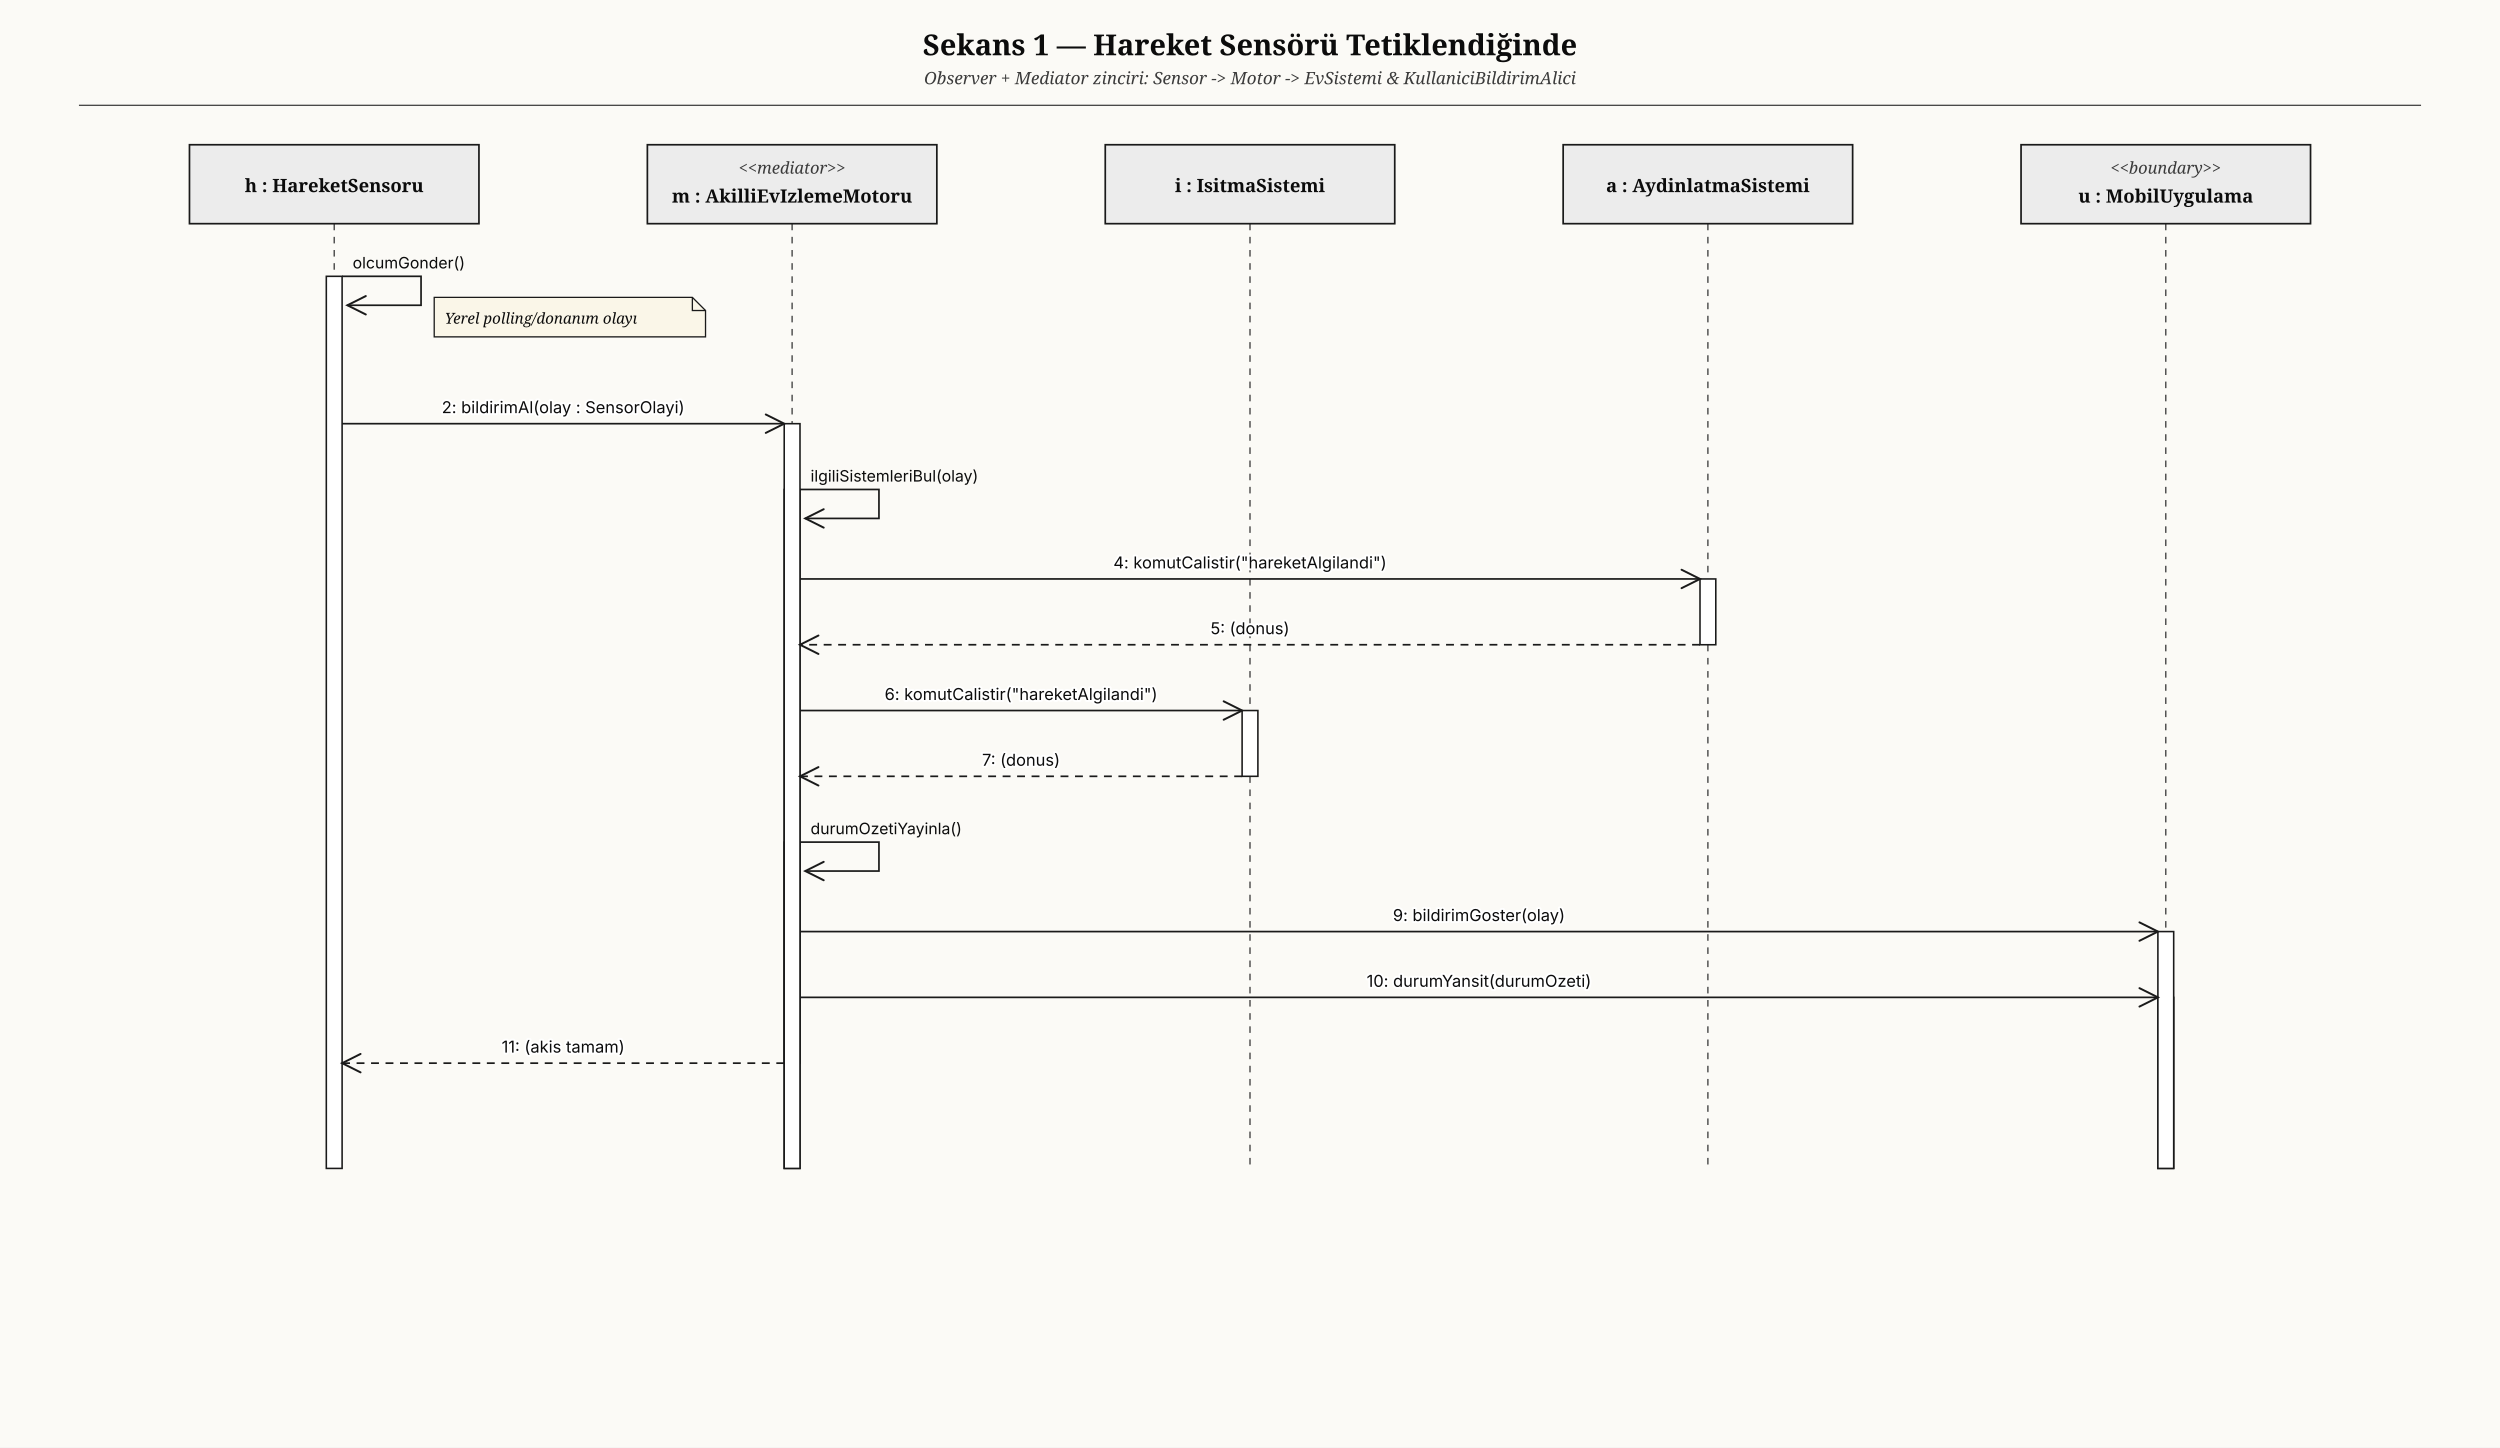
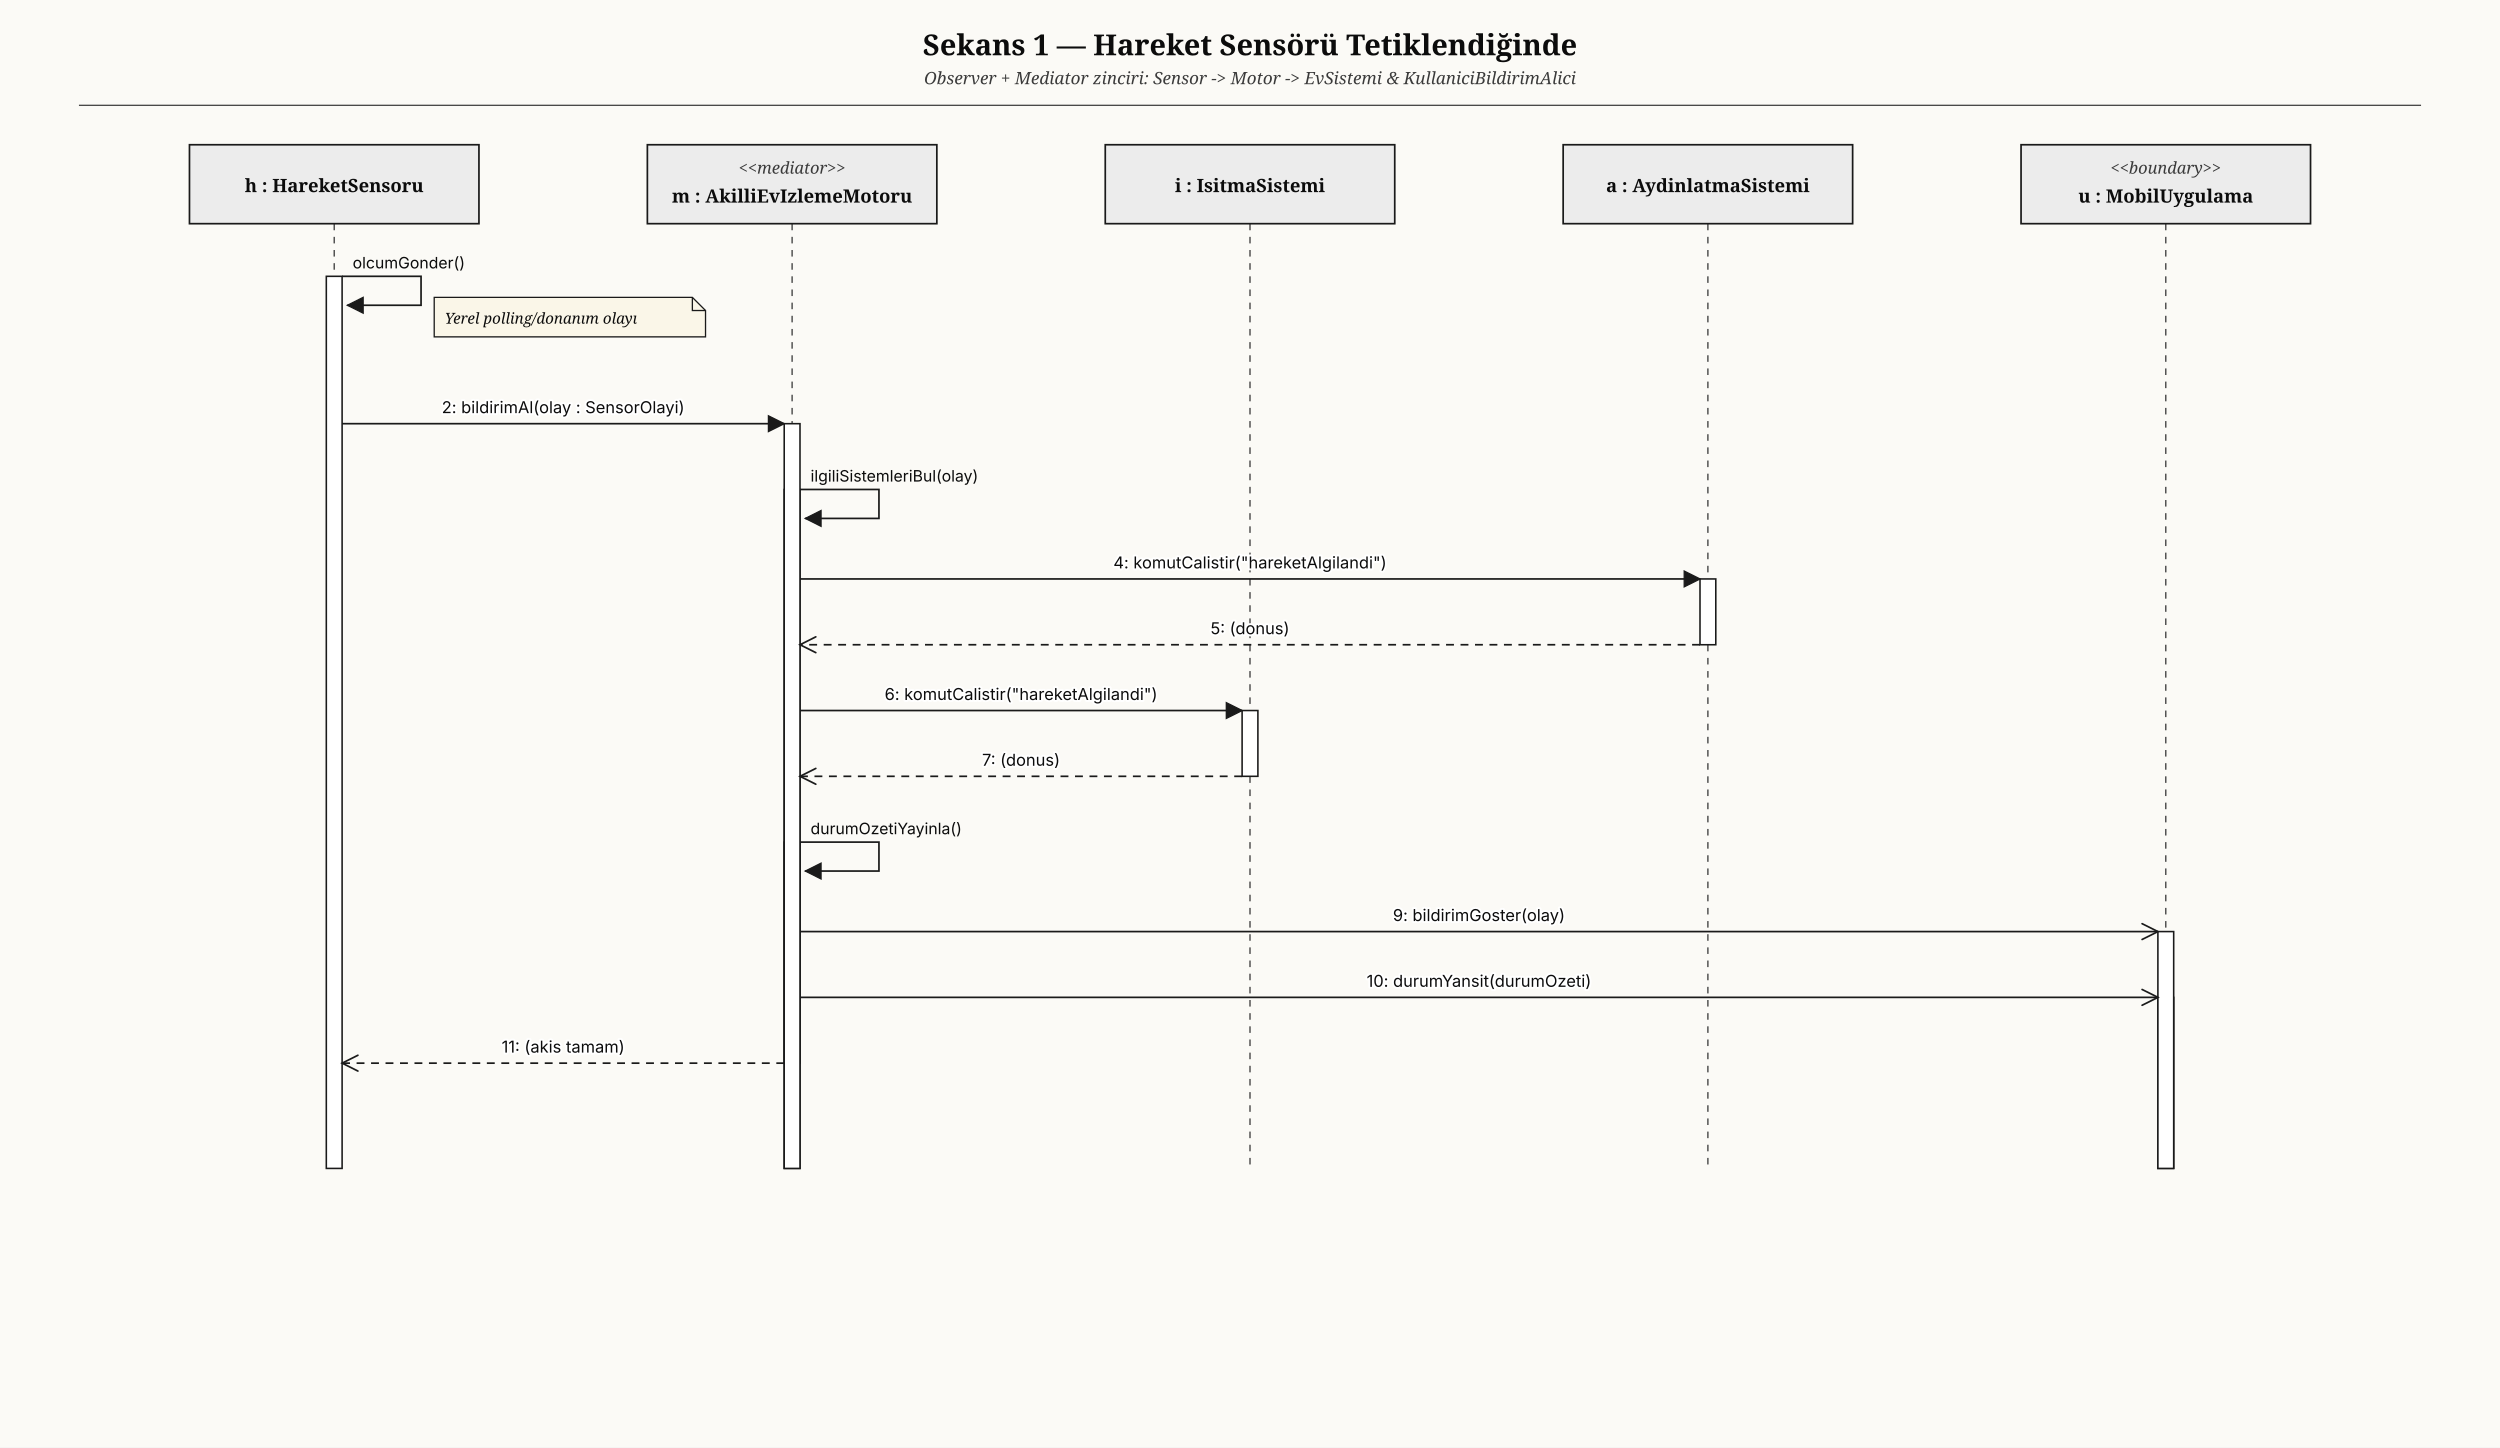
<svg xmlns="http://www.w3.org/2000/svg" viewBox="0 0 1900 1100" width="1900" height="1100">
  <rect width="1900" height="1100" fill="#fbfaf6" />
  <text x="950" y="42" text-anchor="middle" font-family="'EB Garamond','Georgia','Cambria',serif" font-size="22" font-weight="700" fill="#0c0c0c">
      Sekans 1 — Hareket Sensörü Tetiklendiğinde
    </text>
  <text x="950" y="64" text-anchor="middle" font-family="'EB Garamond','Georgia','Cambria',serif" font-size="13" font-style="italic" fill="#3a3a3a">
      Observer + Mediator zinciri: Sensor -&gt; Motor -&gt; EvSistemi &amp; KullaniciBildirimAlici
    </text>
  <line x1="60" y1="80" x2="1840" y2="80" stroke="#1a1a1a" stroke-width="0.8" />
  <line x1="254" y1="170" x2="254" y2="888" stroke="#3b3b3b" stroke-width="1" stroke-dasharray="5,5" />
  <line x1="602" y1="170" x2="602" y2="888" stroke="#3b3b3b" stroke-width="1" stroke-dasharray="5,5" />
  <line x1="950" y1="170" x2="950" y2="888" stroke="#3b3b3b" stroke-width="1" stroke-dasharray="5,5" />
  <line x1="1298" y1="170" x2="1298" y2="888" stroke="#3b3b3b" stroke-width="1" stroke-dasharray="5,5" />
  <line x1="1646" y1="170" x2="1646" y2="888" stroke="#3b3b3b" stroke-width="1" stroke-dasharray="5,5" />
  <rect x="1292" y="440" width="12" height="50" fill="#ffffff" stroke="#1a1a1a" stroke-width="1.2" />
  <rect x="944" y="540" width="12" height="50" fill="#ffffff" stroke="#1a1a1a" stroke-width="1.2" />
  <rect x="596" y="640" width="12" height="168" fill="#ffffff" stroke="#1a1a1a" stroke-width="1.2" />
  <rect x="248" y="210" width="12" height="678" fill="#ffffff" stroke="#1a1a1a" stroke-width="1.2" />
  <rect x="596" y="372" width="12" height="516" fill="#ffffff" stroke="#1a1a1a" stroke-width="1.2" />
  <rect x="596" y="322" width="12" height="566" fill="#ffffff" stroke="#1a1a1a" stroke-width="1.2" />
  <rect x="1640" y="758" width="12" height="130" fill="#ffffff" stroke="#1a1a1a" stroke-width="1.2" />
  <rect x="1640" y="708" width="12" height="180" fill="#ffffff" stroke="#1a1a1a" stroke-width="1.2" />
  <rect x="144" y="110" width="220" height="60" fill="#ececec" stroke="#1a1a1a" stroke-width="1.3" />
  <text x="254" y="146" text-anchor="middle" font-family="'EB Garamond','Georgia','Cambria',serif" font-weight="700" font-size="14" fill="#0c0c0c">h : HareketSensoru</text>
  <rect x="492" y="110" width="220" height="60" fill="#ececec" stroke="#1a1a1a" stroke-width="1.3" />
  <text x="602" y="132" text-anchor="middle" font-family="'EB Garamond','Georgia','Cambria',serif" font-style="italic" font-size="12.5" fill="#3a3a3a">&lt;&lt;mediator&gt;&gt;</text>
  <text x="602" y="154" text-anchor="middle" font-family="'EB Garamond','Georgia','Cambria',serif" font-weight="700" font-size="14" fill="#0c0c0c">m : AkilliEvIzlemeMotoru</text>
  <rect x="840" y="110" width="220" height="60" fill="#ececec" stroke="#1a1a1a" stroke-width="1.3" />
  <text x="950" y="146" text-anchor="middle" font-family="'EB Garamond','Georgia','Cambria',serif" font-weight="700" font-size="14" fill="#0c0c0c">i : IsitmaSistemi</text>
  <rect x="1188" y="110" width="220" height="60" fill="#ececec" stroke="#1a1a1a" stroke-width="1.3" />
  <text x="1298" y="146" text-anchor="middle" font-family="'EB Garamond','Georgia','Cambria',serif" font-weight="700" font-size="14" fill="#0c0c0c">a : AydinlatmaSistemi</text>
  <rect x="1536" y="110" width="220" height="60" fill="#ececec" stroke="#1a1a1a" stroke-width="1.3" />
  <text x="1646" y="132" text-anchor="middle" font-family="'EB Garamond','Georgia','Cambria',serif" font-style="italic" font-size="12.5" fill="#3a3a3a">&lt;&lt;boundary&gt;&gt;</text>
  <text x="1646" y="154" text-anchor="middle" font-family="'EB Garamond','Georgia','Cambria',serif" font-weight="700" font-size="14" fill="#0c0c0c">u : MobilUygulama</text>
  <path d="M 260 210 L 320 210 L 320 232 L 264 232" fill="none" stroke="#1a1a1a" stroke-width="1.3" />
-   <polyline points="278,225 264,232 278,239" fill="none" stroke="#1a1a1a" stroke-width="1.5" stroke-linejoin="miter" stroke-linecap="round" />
+   <polygon points="264,232 276,226 276,238" fill="#1a1a1a" stroke="#1a1a1a" stroke-width="1" stroke-linejoin="miter" />
  <text x="268" y="204" font-family="'Inter','Helvetica Neue','Segoe UI',Arial,sans-serif" font-size="12" fill="#0c0c0c">olcumGonder()</text>
  <g>
    <path d="M 330 226                     L 526.2 226                     L 536.2 236                     L 536.2 256                     L 330 256 Z" fill="#faf6e8" stroke="#1a1a1a" stroke-width="1" />
    <path d="M 526.2 226                         L 526.2 236                         L 536.2 236" fill="none" stroke="#1a1a1a" stroke-width="1" />
    <text x="338" y="246" font-family="'EB Garamond','Georgia','Cambria',serif" font-style="italic" font-size="11.5" fill="#0c0c0c">Yerel polling/donanım olayı</text>
  </g>
  <line x1="260" y1="322" x2="596" y2="322" stroke="#1a1a1a" stroke-width="1.3" />
-   <polyline points="582,329 596,322 582,315" fill="none" stroke="#1a1a1a" stroke-width="1.5" stroke-linejoin="miter" stroke-linecap="round" />
+   <polygon points="596,322 584,328 584,316" fill="#1a1a1a" stroke="#1a1a1a" stroke-width="1" stroke-linejoin="miter" />
  <text x="428" y="314" text-anchor="middle" font-family="'Inter','Helvetica Neue','Segoe UI',Arial,sans-serif" font-size="12.5" fill="#0c0c0c" paint-order="stroke" stroke="#ffffff" stroke-width="3" stroke-linejoin="round">2: bildirimAl(olay : SensorOlayi)</text>
  <path d="M 608 372 L 668 372 L 668 394 L 612 394" fill="none" stroke="#1a1a1a" stroke-width="1.3" />
-   <polyline points="626,387 612,394 626,401" fill="none" stroke="#1a1a1a" stroke-width="1.5" stroke-linejoin="miter" stroke-linecap="round" />
+   <polygon points="612,394 624,388 624,400" fill="#1a1a1a" stroke="#1a1a1a" stroke-width="1" stroke-linejoin="miter" />
  <text x="616" y="366" font-family="'Inter','Helvetica Neue','Segoe UI',Arial,sans-serif" font-size="12" fill="#0c0c0c">ilgiliSistemleriBul(olay)</text>
  <line x1="608" y1="440" x2="1292" y2="440" stroke="#1a1a1a" stroke-width="1.3" />
-   <polyline points="1278,447 1292,440 1278,433" fill="none" stroke="#1a1a1a" stroke-width="1.5" stroke-linejoin="miter" stroke-linecap="round" />
+   <polygon points="1292,440 1280,446 1280,434" fill="#1a1a1a" stroke="#1a1a1a" stroke-width="1" stroke-linejoin="miter" />
  <text x="950" y="432" text-anchor="middle" font-family="'Inter','Helvetica Neue','Segoe UI',Arial,sans-serif" font-size="12.5" fill="#0c0c0c" paint-order="stroke" stroke="#ffffff" stroke-width="3" stroke-linejoin="round">4: komutCalistir("hareketAlgilandi")</text>
  <line x1="1292" y1="490" x2="608" y2="490" stroke="#1a1a1a" stroke-width="1.3" stroke-dasharray="6,5" />
-   <polyline points="622,483 608,490 622,497" fill="none" stroke="#1a1a1a" stroke-width="1.5" stroke-linejoin="miter" stroke-linecap="round" />
+   <polyline points="620,484 608,490 620,496" fill="none" stroke="#1a1a1a" stroke-width="1.3" stroke-linejoin="miter" stroke-linecap="round" />
  <text x="950" y="482" text-anchor="middle" font-family="'Inter','Helvetica Neue','Segoe UI',Arial,sans-serif" font-size="12.5" fill="#0c0c0c" paint-order="stroke" stroke="#ffffff" stroke-width="3" stroke-linejoin="round">5: (donus)</text>
  <line x1="608" y1="540" x2="944" y2="540" stroke="#1a1a1a" stroke-width="1.3" />
-   <polyline points="930,547 944,540 930,533" fill="none" stroke="#1a1a1a" stroke-width="1.5" stroke-linejoin="miter" stroke-linecap="round" />
+   <polygon points="944,540 932,546 932,534" fill="#1a1a1a" stroke="#1a1a1a" stroke-width="1" stroke-linejoin="miter" />
  <text x="776" y="532" text-anchor="middle" font-family="'Inter','Helvetica Neue','Segoe UI',Arial,sans-serif" font-size="12.5" fill="#0c0c0c" paint-order="stroke" stroke="#ffffff" stroke-width="3" stroke-linejoin="round">6: komutCalistir("hareketAlgilandi")</text>
  <line x1="944" y1="590" x2="608" y2="590" stroke="#1a1a1a" stroke-width="1.3" stroke-dasharray="6,5" />
-   <polyline points="622,583 608,590 622,597" fill="none" stroke="#1a1a1a" stroke-width="1.5" stroke-linejoin="miter" stroke-linecap="round" />
+   <polyline points="620,584 608,590 620,596" fill="none" stroke="#1a1a1a" stroke-width="1.3" stroke-linejoin="miter" stroke-linecap="round" />
  <text x="776" y="582" text-anchor="middle" font-family="'Inter','Helvetica Neue','Segoe UI',Arial,sans-serif" font-size="12.5" fill="#0c0c0c" paint-order="stroke" stroke="#ffffff" stroke-width="3" stroke-linejoin="round">7: (donus)</text>
  <path d="M 608 640 L 668 640 L 668 662 L 612 662" fill="none" stroke="#1a1a1a" stroke-width="1.3" />
-   <polyline points="626,655 612,662 626,669" fill="none" stroke="#1a1a1a" stroke-width="1.5" stroke-linejoin="miter" stroke-linecap="round" />
+   <polygon points="612,662 624,656 624,668" fill="#1a1a1a" stroke="#1a1a1a" stroke-width="1" stroke-linejoin="miter" />
  <text x="616" y="634" font-family="'Inter','Helvetica Neue','Segoe UI',Arial,sans-serif" font-size="12" fill="#0c0c0c">durumOzetiYayinla()</text>
  <line x1="608" y1="708" x2="1640" y2="708" stroke="#1a1a1a" stroke-width="1.3" />
-   <polyline points="1626,715 1640,708 1626,701" fill="none" stroke="#1a1a1a" stroke-width="1.5" stroke-linejoin="miter" stroke-linecap="round" />
+   <polyline points="1628,714 1640,708 1628,702" fill="none" stroke="#1a1a1a" stroke-width="1.3" stroke-linejoin="miter" stroke-linecap="round" />
  <text x="1124" y="700" text-anchor="middle" font-family="'Inter','Helvetica Neue','Segoe UI',Arial,sans-serif" font-size="12.5" fill="#0c0c0c" paint-order="stroke" stroke="#ffffff" stroke-width="3" stroke-linejoin="round">9: bildirimGoster(olay)</text>
  <line x1="608" y1="758" x2="1640" y2="758" stroke="#1a1a1a" stroke-width="1.3" />
-   <polyline points="1626,765 1640,758 1626,751" fill="none" stroke="#1a1a1a" stroke-width="1.5" stroke-linejoin="miter" stroke-linecap="round" />
+   <polyline points="1628,764 1640,758 1628,752" fill="none" stroke="#1a1a1a" stroke-width="1.3" stroke-linejoin="miter" stroke-linecap="round" />
  <text x="1124" y="750" text-anchor="middle" font-family="'Inter','Helvetica Neue','Segoe UI',Arial,sans-serif" font-size="12.5" fill="#0c0c0c" paint-order="stroke" stroke="#ffffff" stroke-width="3" stroke-linejoin="round">10: durumYansit(durumOzeti)</text>
  <line x1="596" y1="808" x2="260" y2="808" stroke="#1a1a1a" stroke-width="1.3" stroke-dasharray="6,5" />
-   <polyline points="274,801 260,808 274,815" fill="none" stroke="#1a1a1a" stroke-width="1.5" stroke-linejoin="miter" stroke-linecap="round" />
+   <polyline points="272,802 260,808 272,814" fill="none" stroke="#1a1a1a" stroke-width="1.3" stroke-linejoin="miter" stroke-linecap="round" />
  <text x="428" y="800" text-anchor="middle" font-family="'Inter','Helvetica Neue','Segoe UI',Arial,sans-serif" font-size="12.5" fill="#0c0c0c" paint-order="stroke" stroke="#ffffff" stroke-width="3" stroke-linejoin="round">11: (akis tamam)</text>
</svg>
